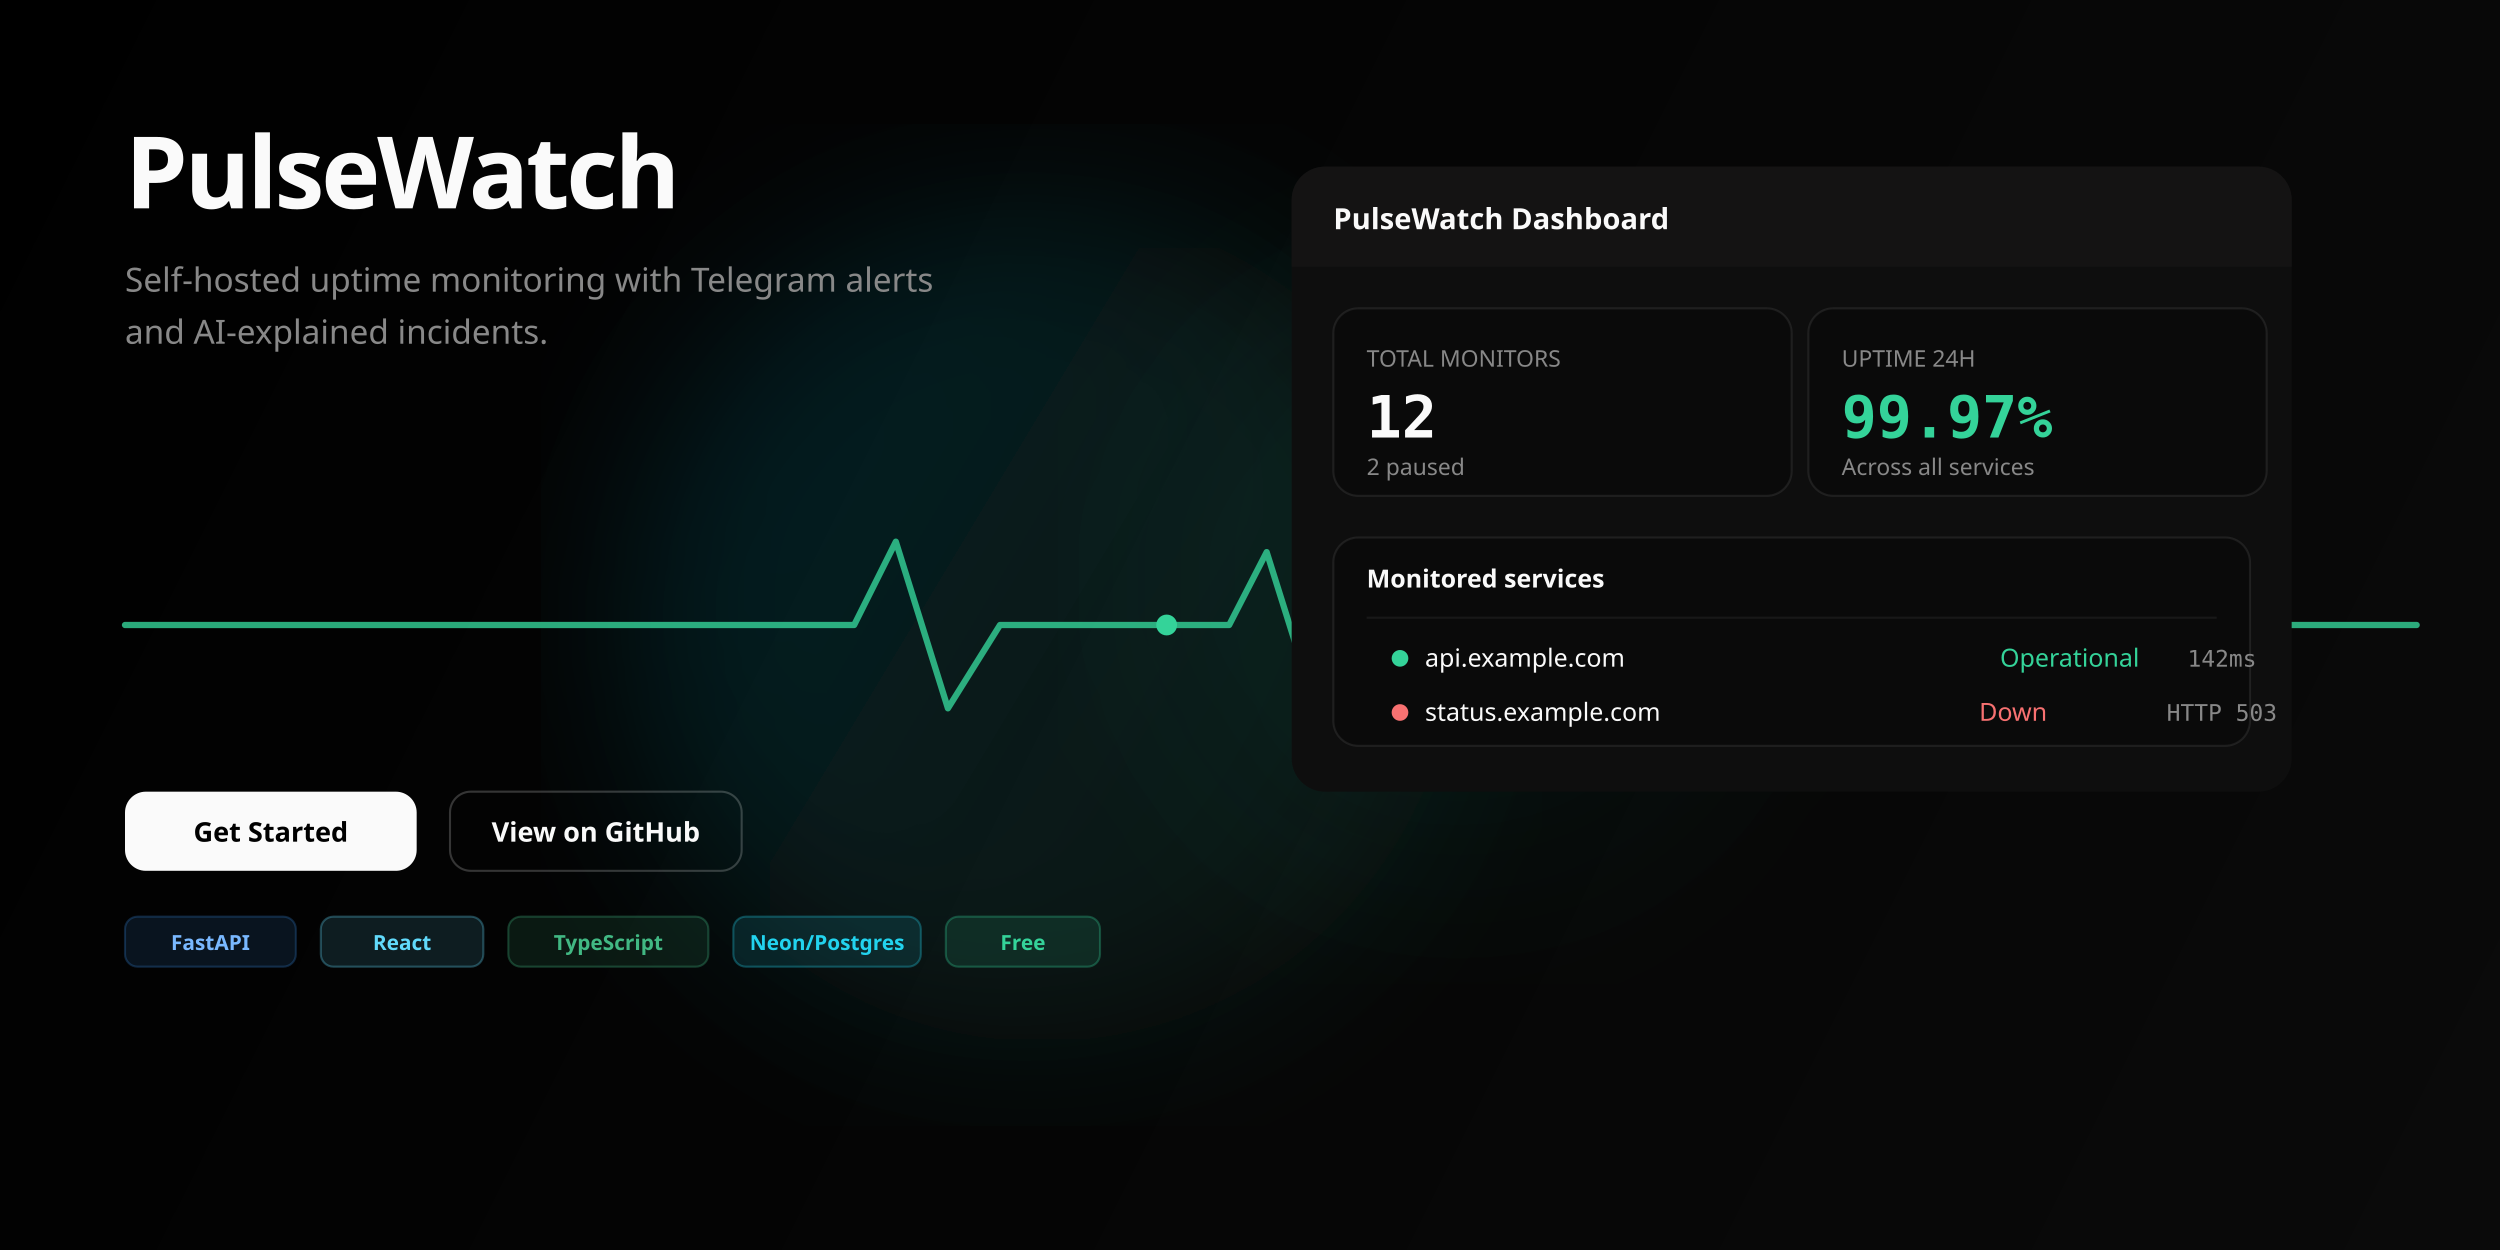
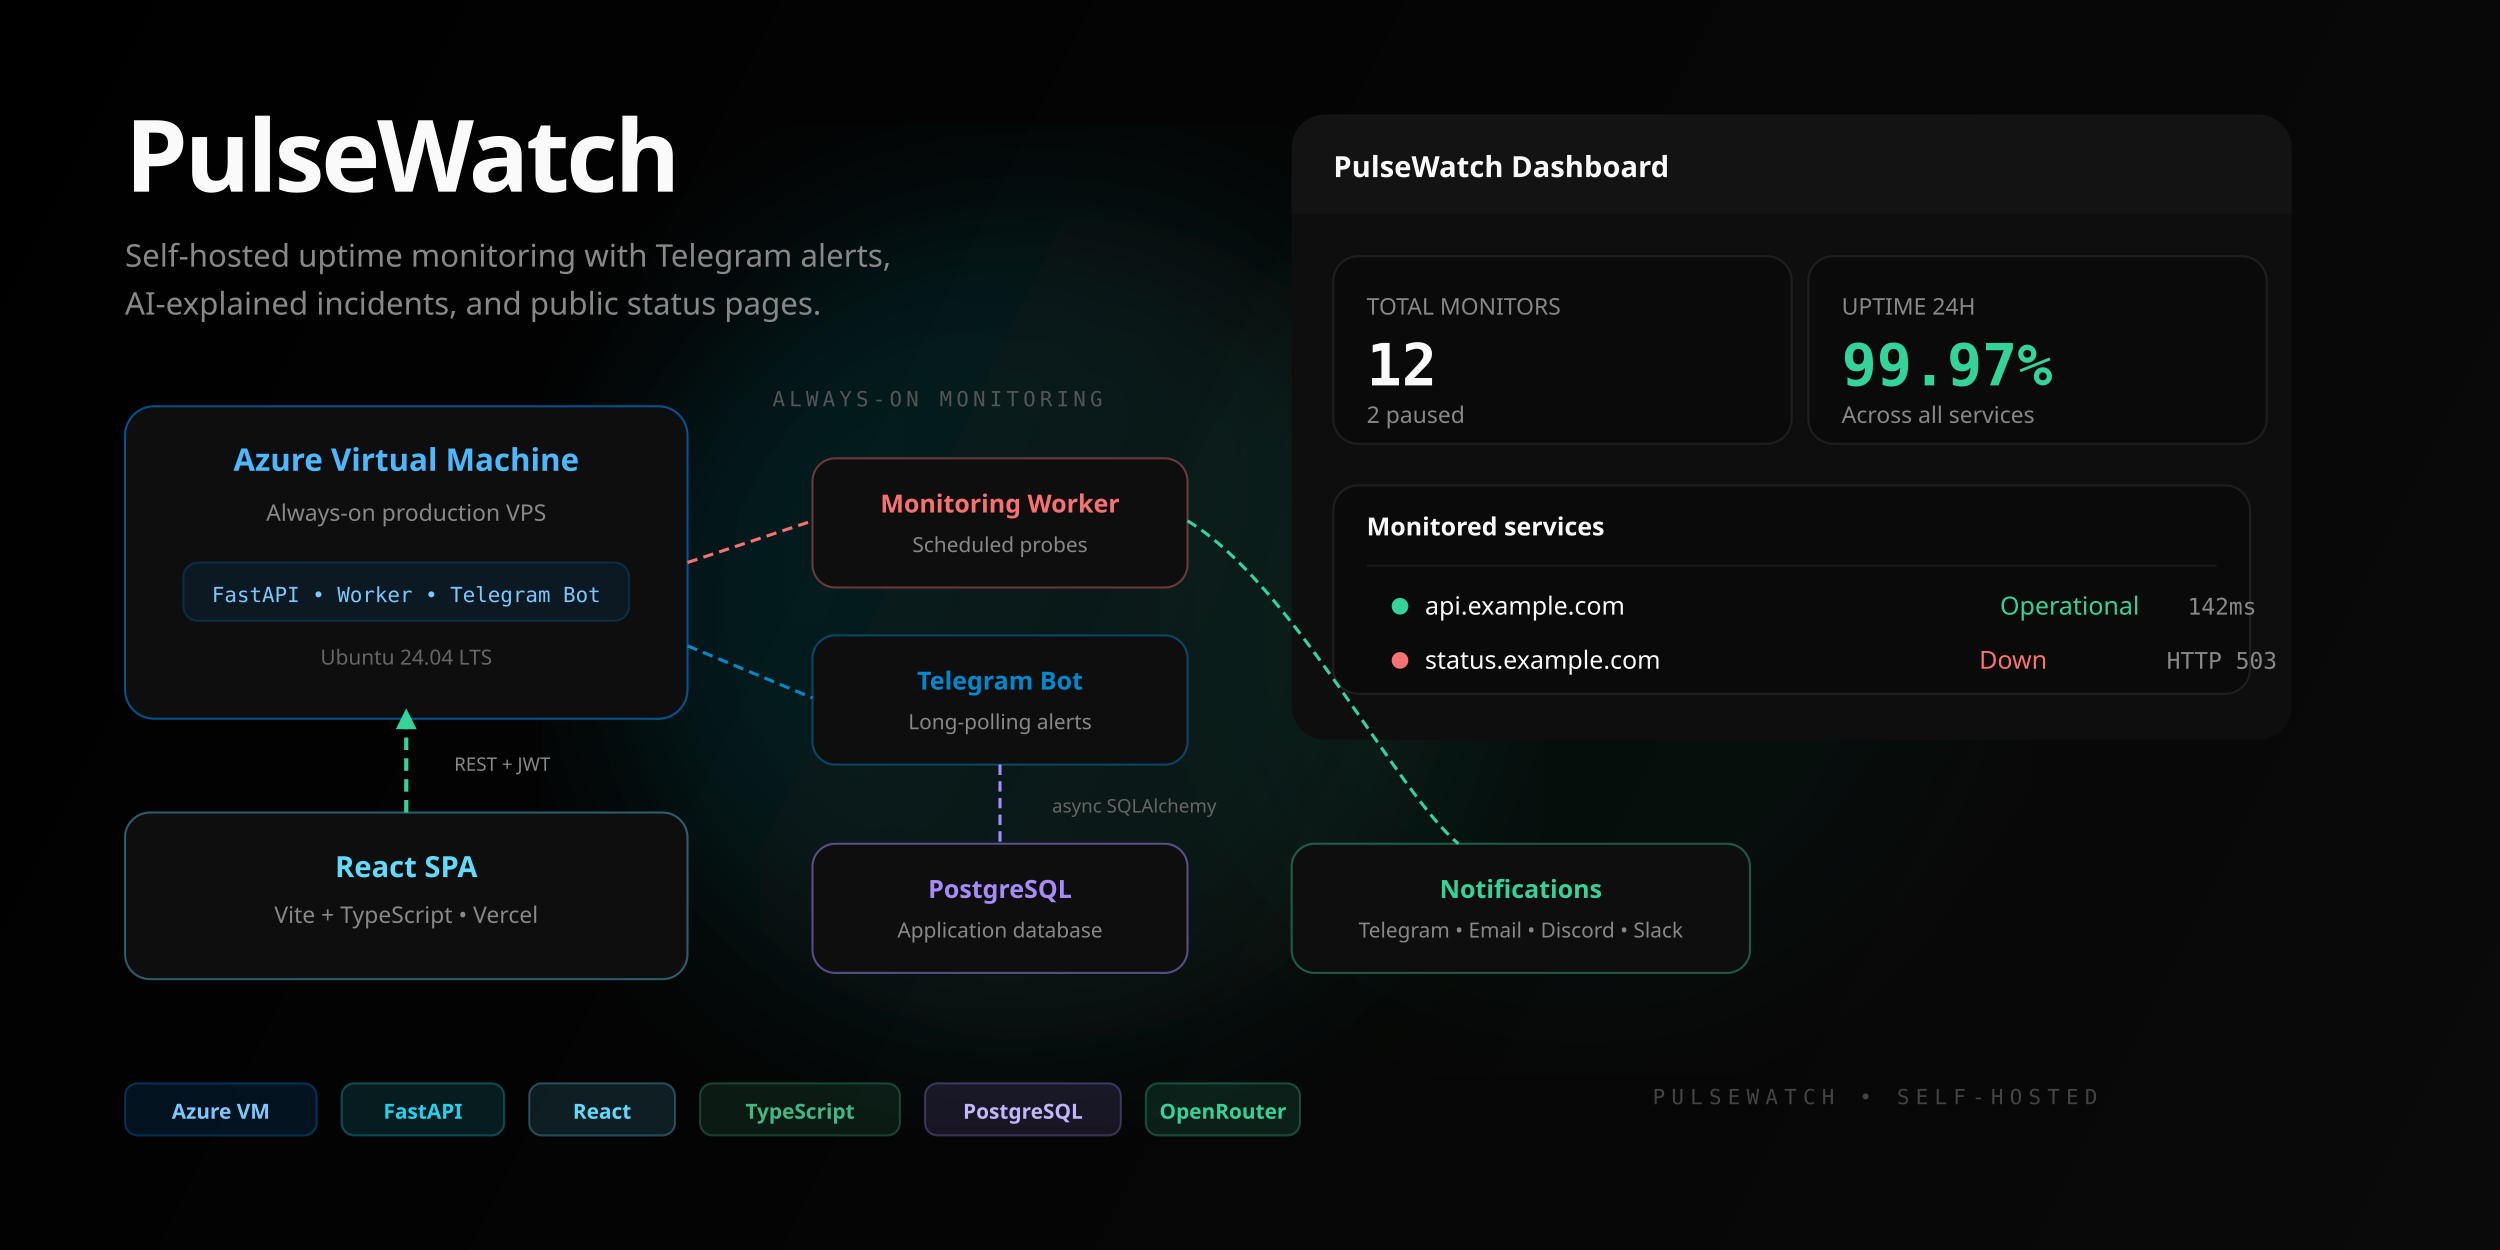
<svg xmlns="http://www.w3.org/2000/svg" viewBox="0 0 1200 600" fill="none">
  <defs>
    <linearGradient id="bg" x1="0" y1="0" x2="1200" y2="600" gradientUnits="userSpaceOnUse">
      <stop offset="0%" stop-color="#000" />
      <stop offset="100%" stop-color="#0a0a0a" />
    </linearGradient>
-     <linearGradient id="glow" x1="400" y1="180" x2="800" y2="420" gradientUnits="userSpaceOnUse">
+     <linearGradient id="glow" x1="350" y1="180" x2="850" y2="420" gradientUnits="userSpaceOnUse">
      <stop offset="0%" stop-color="#22d3ee" stop-opacity="0.12" />
      <stop offset="100%" stop-color="#34d399" stop-opacity="0.06" />
    </linearGradient>
    <filter id="blur1">
      <feGaussianBlur stdDeviation="40" />
    </filter>
    <clipPath id="card">
      <rect width="480" height="300" rx="16" />
    </clipPath>
  </defs>
  <rect width="1200" height="600" fill="url(#bg)" />
  <circle cx="500" cy="300" r="200" fill="url(#glow)" filter="url(#blur1)" />
-   <circle cx="700" cy="280" r="160" fill="#34d399" fill-opacity="0.04" filter="url(#blur1)" />
-   <g transform="translate(60, 240)">
-     <path d="M0 60 H320 L350 60 L370 20 L395 100 L420 60 H500 L530 60 L548 25 L570 95 L590 60 H700 L730 60 L750 15 L775 105 L800 60 H900 L930 60 L950 20 L975 100 L1000 60 H1100" stroke="#34d399" stroke-width="3" fill="none" stroke-linecap="round" stroke-linejoin="round" opacity="0.8" />
-     <circle cx="500" cy="60" r="5" fill="#34d399">
-       <animate attributeName="cx" from="0" to="1100" dur="4s" repeatCount="indefinite" />
-       <animate attributeName="opacity" values="1;1;0.3;1;1" dur="4s" repeatCount="indefinite" />
-     </circle>
-   </g>
-   <g transform="translate(620, 80)" clip-path="url(#card)">
+   <circle cx="760" cy="300" r="180" fill="#34d399" fill-opacity="0.04" filter="url(#blur1)" />
+   <text x="60" y="92" fill="#fafafa" font-family="system-ui" font-size="48" font-weight="800" letter-spacing="-1.5">PulseWatch</text>
+   <text x="60" y="128" fill="#888" font-family="system-ui" font-size="15">Self-hosted uptime monitoring with Telegram alerts,</text>
+   <text x="60" y="151" fill="#888" font-family="system-ui" font-size="15">AI-explained incidents, and public status pages.</text>
+   <rect x="60" y="195" width="270" height="150" rx="14" fill="#0e0e0e" stroke="#0078D4" stroke-opacity="0.65" />
+   <text x="195" y="226" fill="#4db8ff" font-family="system-ui" font-size="15" font-weight="700" text-anchor="middle">Azure Virtual Machine</text>
+   <text x="195" y="250" fill="#888" font-family="system-ui" font-size="11" text-anchor="middle">Always-on production VPS</text>
+   <rect x="88" y="270" width="214" height="28" rx="7" fill="#0078D4" fill-opacity="0.10" stroke="#0078D4" stroke-opacity="0.25" />
+   <text x="195" y="289" fill="#79c9ff" font-family="'JetBrains Mono',monospace" font-size="10" text-anchor="middle">FastAPI • Worker • Telegram Bot</text>
+   <text x="195" y="319" fill="#666" font-family="system-ui" font-size="10" text-anchor="middle">Ubuntu 24.04 LTS</text>
+   <rect x="60" y="390" width="270" height="80" rx="12" fill="#0e0e0e" stroke="#61dafb" stroke-opacity="0.4" />
+   <text x="195" y="421" fill="#61dafb" font-family="system-ui" font-size="14" font-weight="600" text-anchor="middle">React SPA</text>
+   <text x="195" y="443" fill="#888" font-family="system-ui" font-size="11" text-anchor="middle">Vite + TypeScript • Vercel</text>
+   <path d="M195 390 C195 370 195 360 195 345" stroke="#34d399" stroke-width="2" stroke-dasharray="6 4" />
+   <polygon points="190,350 195,340 200,350" fill="#34d399" />
+   <text x="218" y="370" fill="#888" font-family="system-ui" font-size="9">REST + JWT</text>
+   <g transform="translate(620, 55)" clip-path="url(#card)">
    <rect width="480" height="300" fill="#0e0e0e" rx="16" />
    <rect width="480" height="48" fill="#141313" />
    <text x="20" y="30" fill="#fafafa" font-family="system-ui" font-size="14" font-weight="600">PulseWatch Dashboard</text>
    <g transform="translate(20, 68)">
      <rect width="220" height="90" rx="12" fill="#0a0a0a" stroke="rgba(255,255,255,0.08)" />
      <text x="16" y="28" fill="#888" font-family="system-ui" font-size="11">TOTAL MONITORS</text>
      <text x="16" y="62" fill="#fafafa" font-family="'JetBrains Mono',monospace" font-size="28" font-weight="700">12</text>
      <text x="16" y="80" fill="#888" font-family="system-ui" font-size="11">2 paused</text>
    </g>
    <g transform="translate(248, 68)">
      <rect width="220" height="90" rx="12" fill="#0a0a0a" stroke="rgba(255,255,255,0.08)" />
      <text x="16" y="28" fill="#888" font-family="system-ui" font-size="11">UPTIME 24H</text>
      <text x="16" y="62" fill="#34d399" font-family="'JetBrains Mono',monospace" font-size="28" font-weight="700">99.97%</text>
      <text x="16" y="80" fill="#888" font-family="system-ui" font-size="11">Across all services</text>
    </g>
    <g transform="translate(20, 178)">
      <rect width="440" height="100" rx="12" fill="#0a0a0a" stroke="rgba(255,255,255,0.08)" />
      <text x="16" y="24" fill="#fafafa" font-family="system-ui" font-size="12" font-weight="600">Monitored services</text>
      <rect x="16" y="38" width="408" height="1" fill="rgba(255,255,255,0.06)" />
      <circle cx="32" cy="58" r="4" fill="#34d399" />
      <text x="44" y="62" fill="#fafafa" font-family="system-ui" font-size="12">api.example.com</text>
      <text x="320" y="62" fill="#34d399" font-family="system-ui" font-size="12">Operational</text>
      <text x="410" y="62" fill="#888" font-family="'JetBrains Mono',monospace" font-size="11">142ms</text>
      <circle cx="32" cy="84" r="4" fill="#f87171" />
      <text x="44" y="88" fill="#fafafa" font-family="system-ui" font-size="12">status.example.com</text>
      <text x="310" y="88" fill="#f87171" font-family="system-ui" font-size="12">Down</text>
      <text x="400" y="88" fill="#888" font-family="'JetBrains Mono',monospace" font-size="11">HTTP 503</text>
    </g>
  </g>
-   <text x="60" y="100" fill="#fafafa" font-family="system-ui" font-size="48" font-weight="800" letter-spacing="-1.5">PulseWatch</text>
-   <text x="60" y="140" fill="#888" font-family="system-ui" font-size="16">Self-hosted uptime monitoring with Telegram alerts</text>
-   <text x="60" y="165" fill="#888" font-family="system-ui" font-size="16">and AI-explained incidents.</text>
-   <g transform="translate(60, 380)">
-     <rect width="140" height="38" rx="10" fill="#fafafa" />
-     <text x="70" y="24" fill="#000" font-family="system-ui" font-size="13" font-weight="700" text-anchor="middle">Get Started</text>
-     <rect x="156" width="140" height="38" rx="10" fill="none" stroke="rgba(255,255,255,0.2)" />
-     <text x="226" y="24" fill="#fafafa" font-family="system-ui" font-size="13" font-weight="600" text-anchor="middle">View on GitHub</text>
+   <text x="450" y="195" fill="#555" font-family="'JetBrains Mono',monospace" font-size="10" text-anchor="middle" letter-spacing="2">ALWAYS-ON MONITORING</text>
+   <rect x="390" y="220" width="180" height="62" rx="11" fill="#0e0e0e" stroke="#f87171" stroke-opacity="0.4" />
+   <text x="480" y="246" fill="#f87171" font-family="system-ui" font-size="12" font-weight="600" text-anchor="middle">Monitoring Worker</text>
+   <text x="480" y="265" fill="#888" font-family="system-ui" font-size="10" text-anchor="middle">Scheduled probes</text>
+   <rect x="390" y="305" width="180" height="62" rx="11" fill="#0e0e0e" stroke="#0088cc" stroke-opacity="0.45" />
+   <text x="480" y="331" fill="#0088cc" font-family="system-ui" font-size="12" font-weight="600" text-anchor="middle">Telegram Bot</text>
+   <text x="480" y="350" fill="#888" font-family="system-ui" font-size="10" text-anchor="middle">Long-polling alerts</text>
+   <line x1="330" y1="270" x2="390" y2="250" stroke="#f87171" stroke-width="1.5" stroke-dasharray="5 3" />
+   <line x1="330" y1="310" x2="390" y2="335" stroke="#0088cc" stroke-width="1.5" stroke-dasharray="5 3" />
+   <rect x="390" y="405" width="180" height="62" rx="11" fill="#0e0e0e" stroke="#a78bfa" stroke-opacity="0.5" />
+   <text x="480" y="431" fill="#a78bfa" font-family="system-ui" font-size="12" font-weight="600" text-anchor="middle">PostgreSQL</text>
+   <text x="480" y="450" fill="#888" font-family="system-ui" font-size="10" text-anchor="middle">Application database</text>
+   <line x1="480" y1="367" x2="480" y2="405" stroke="#a78bfa" stroke-width="1.5" stroke-dasharray="5 3" />
+   <text x="505" y="390" fill="#666" font-family="system-ui" font-size="9">async SQLAlchemy</text>
+   <rect x="620" y="405" width="220" height="62" rx="11" fill="#0e0e0e" stroke="#34d399" stroke-opacity="0.4" />
+   <text x="730" y="431" fill="#34d399" font-family="system-ui" font-size="12" font-weight="600" text-anchor="middle">Notifications</text>
+   <text x="730" y="450" fill="#888" font-family="system-ui" font-size="10" text-anchor="middle">Telegram • Email • Discord • Slack</text>
+   <path d="M570 250 C620 280 670 380 700 405" stroke="#34d399" stroke-width="1.5" stroke-dasharray="5 3" fill="none" />
+   <g transform="translate(60, 520)">
+     <rect width="92" height="25" rx="6" fill="#0078D4" fill-opacity="0.14" stroke="#0078D4" stroke-opacity="0.35" />
+     <text x="46" y="17" fill="#79c9ff" font-family="system-ui" font-size="10" font-weight="600" text-anchor="middle">Azure VM</text>
+     <rect x="104" width="78" height="25" rx="6" fill="#22d3ee" fill-opacity="0.12" stroke="#22d3ee" stroke-opacity="0.3" />
+     <text x="143" y="17" fill="#22d3ee" font-family="system-ui" font-size="10" font-weight="600" text-anchor="middle">FastAPI</text>
+     <rect x="194" width="70" height="25" rx="6" fill="#61dafb" fill-opacity="0.12" stroke="#61dafb" stroke-opacity="0.3" />
+     <text x="229" y="17" fill="#61dafb" font-family="system-ui" font-size="10" font-weight="600" text-anchor="middle">React</text>
+     <rect x="276" width="96" height="25" rx="6" fill="#41b883" fill-opacity="0.12" stroke="#41b883" stroke-opacity="0.3" />
+     <text x="324" y="17" fill="#41b883" font-family="system-ui" font-size="10" font-weight="600" text-anchor="middle">TypeScript</text>
+     <rect x="384" width="94" height="25" rx="6" fill="#a78bfa" fill-opacity="0.12" stroke="#a78bfa" stroke-opacity="0.3" />
+     <text x="431" y="17" fill="#c4b5fd" font-family="system-ui" font-size="10" font-weight="600" text-anchor="middle">PostgreSQL</text>
+     <rect x="490" width="74" height="25" rx="6" fill="#34d399" fill-opacity="0.12" stroke="#34d399" stroke-opacity="0.3" />
+     <text x="527" y="17" fill="#34d399" font-family="system-ui" font-size="10" font-weight="600" text-anchor="middle">OpenRouter</text>
  </g>
-   <g transform="translate(60, 440)">
-     <rect width="82" height="24" rx="6" fill="#3178c6" fill-opacity="0.15" stroke="#3178c6" stroke-opacity="0.3" />
-     <text x="41" y="16" fill="#79b8ff" font-family="system-ui" font-size="10" font-weight="600" text-anchor="middle">FastAPI</text>
-     <rect x="94" width="78" height="24" rx="6" fill="#61dafb" fill-opacity="0.12" stroke="#61dafb" stroke-opacity="0.3" />
-     <text x="133" y="16" fill="#61dafb" font-family="system-ui" font-size="10" font-weight="600" text-anchor="middle">React</text>
-     <rect x="184" width="96" height="24" rx="6" fill="#41b883" fill-opacity="0.12" stroke="#41b883" stroke-opacity="0.3" />
-     <text x="232" y="16" fill="#41b883" font-family="system-ui" font-size="10" font-weight="600" text-anchor="middle">TypeScript</text>
-     <rect x="292" width="90" height="24" rx="6" fill="#22d3ee" fill-opacity="0.12" stroke="#22d3ee" stroke-opacity="0.3" />
-     <text x="337" y="16" fill="#22d3ee" font-family="system-ui" font-size="10" font-weight="600" text-anchor="middle">Neon/Postgres</text>
-     <rect x="394" width="74" height="24" rx="6" fill="#34d399" fill-opacity="0.12" stroke="#34d399" stroke-opacity="0.3" />
-     <text x="431" y="16" fill="#34d399" font-family="system-ui" font-size="10" font-weight="600" text-anchor="middle">Free</text>
-   </g>
+   <text x="900" y="530" fill="#444" font-family="'JetBrains Mono',monospace" font-size="10" text-anchor="middle" letter-spacing="3">PULSEWATCH • SELF-HOSTED</text>
</svg>
